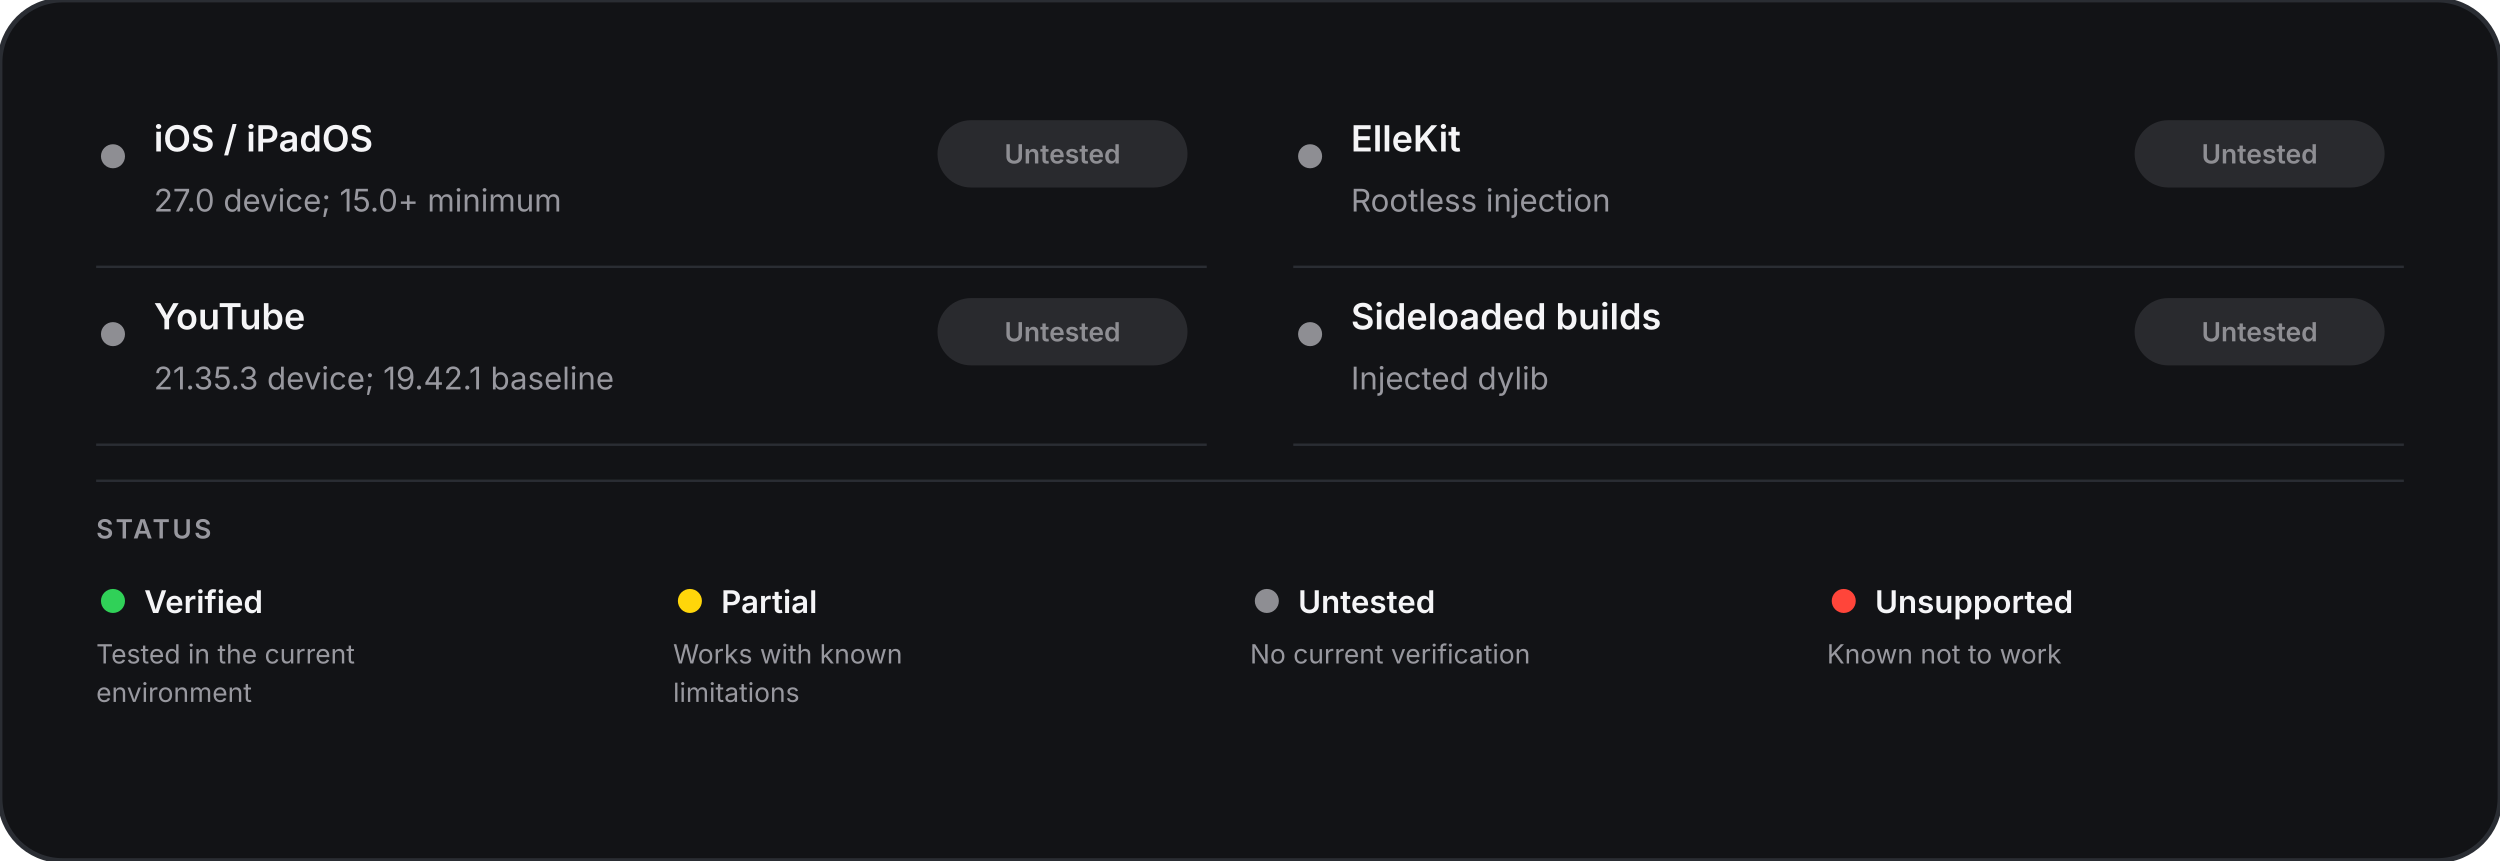
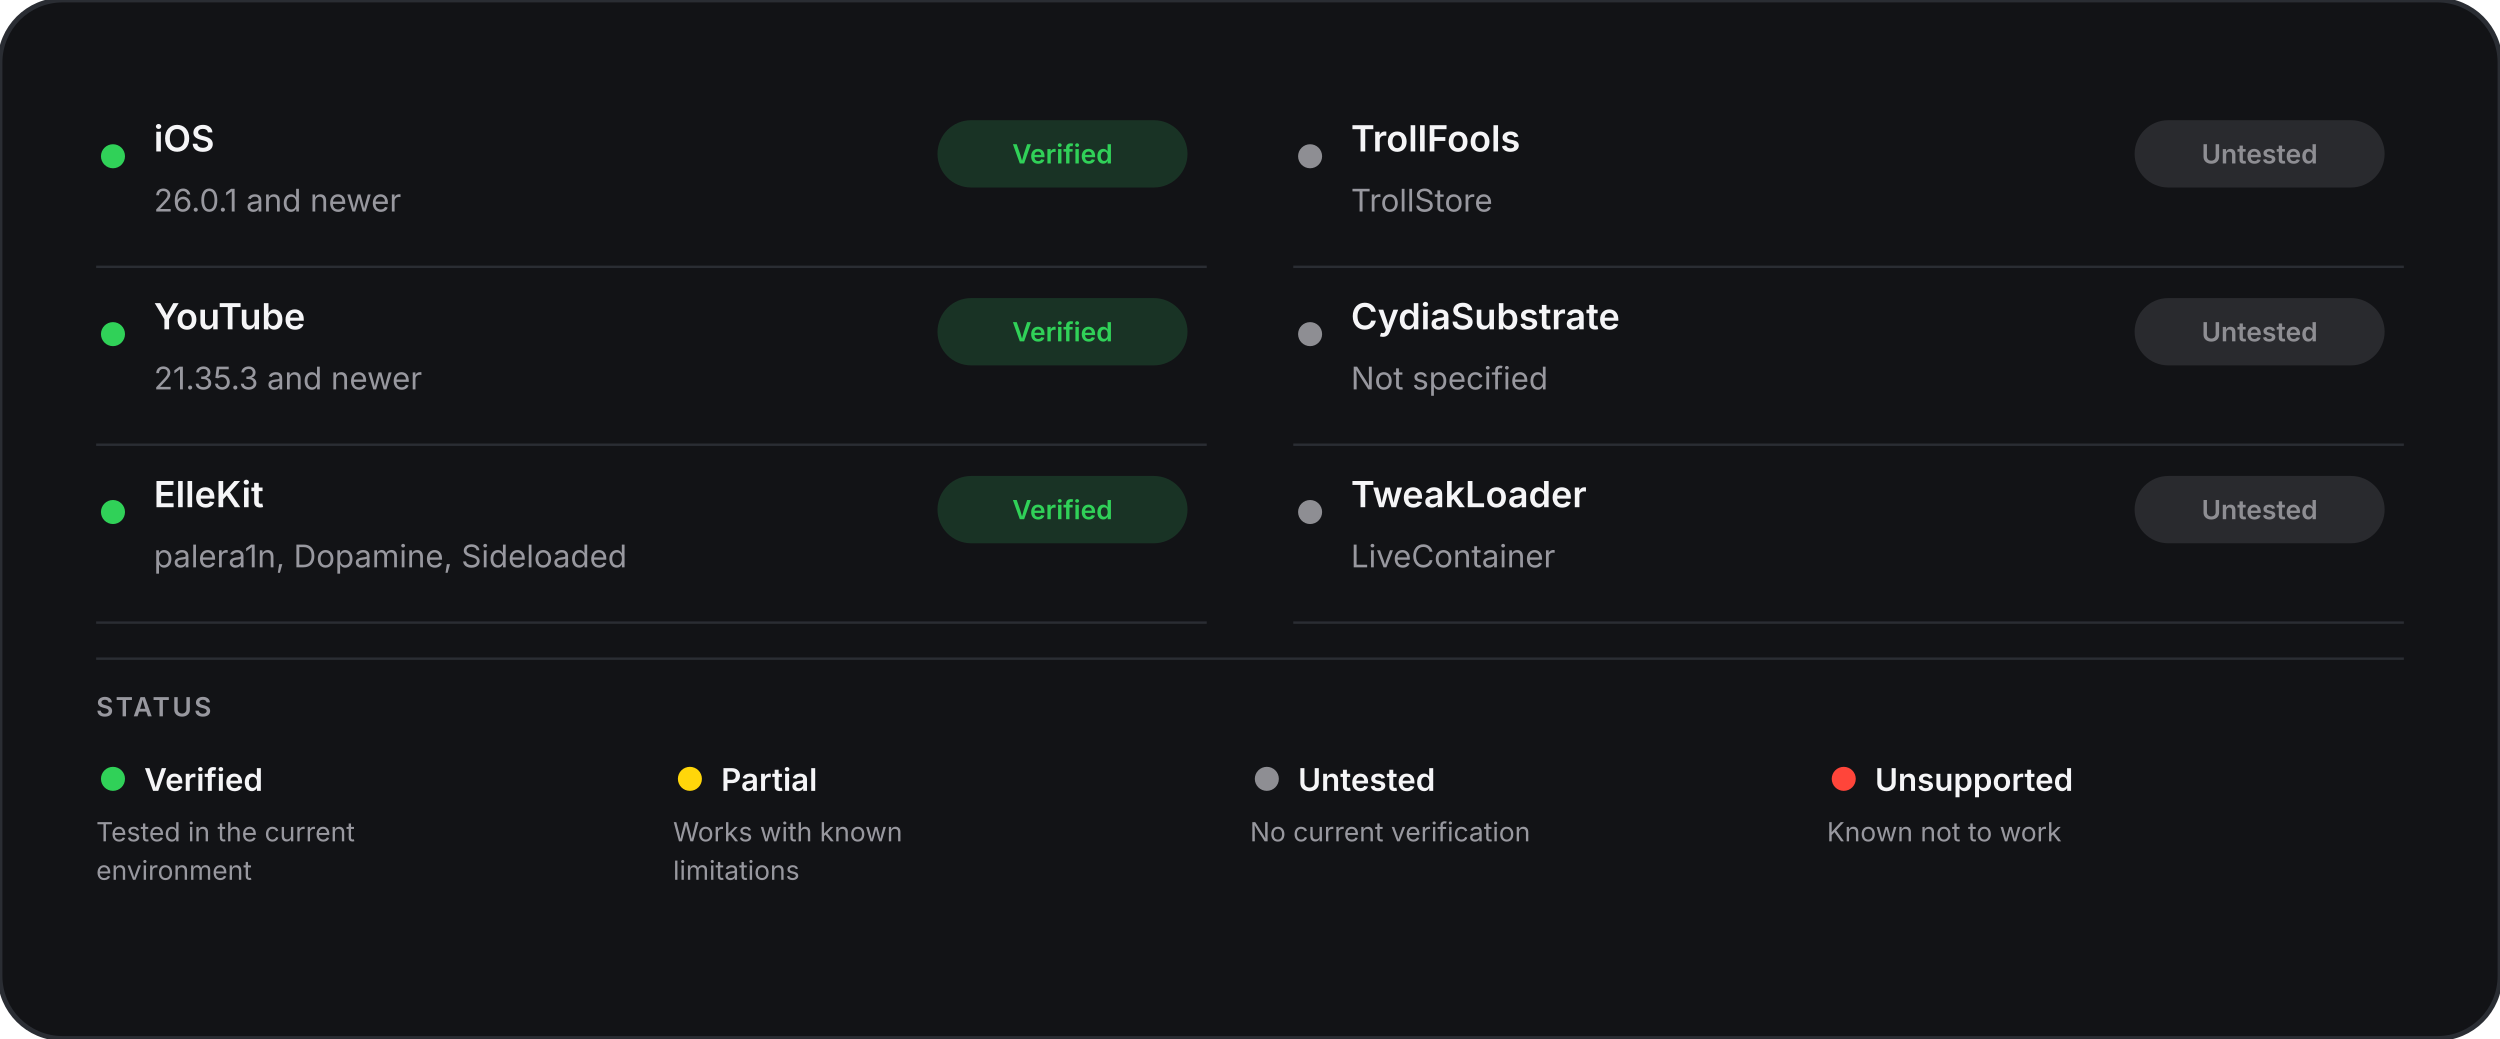
- <svg xmlns="http://www.w3.org/2000/svg" width="1040" height="358" viewBox="0 0 1040 358" role="img" aria-labelledby="title description">
+ <svg xmlns="http://www.w3.org/2000/svg" width="1040" height="432" viewBox="0 0 1040 432" role="img" aria-labelledby="title description">
  <rect width="100%" height="100%" rx="26" fill="#121316" stroke="#2a2d33" stroke-width="2" />
  <line x1="40" y1="111" x2="502" y2="111" stroke="#2a2d33" stroke-width="1" />
-   <circle cx="47" cy="65" r="5" fill="#8e8e93" />
-   <text x="64" y="63" fill="#f5f5f7" font-family="-apple-system,BlinkMacSystemFont,Segoe UI,sans-serif" font-size="15" font-weight="600">iOS / iPadOS</text>
-   <text x="64" y="88" fill="#98989f" font-family="-apple-system,BlinkMacSystemFont,Segoe UI,sans-serif" font-size="13">27.0 device; 15.0+ minimum</text>
-   <rect x="390" y="50" width="104" height="28" rx="14" fill="#292a2e" />
-   <text x="442" y="68" text-anchor="middle" fill="#8e8e93" font-family="-apple-system,BlinkMacSystemFont,Segoe UI,sans-serif" font-size="11" font-weight="600">Untested</text>
+   <circle cx="47" cy="65" r="5" fill="#30d158" />
+   <text x="64" y="63" fill="#f5f5f7" font-family="-apple-system,BlinkMacSystemFont,Segoe UI,sans-serif" font-size="15" font-weight="600">iOS</text>
+   <text x="64" y="88" fill="#98989f" font-family="-apple-system,BlinkMacSystemFont,Segoe UI,sans-serif" font-size="13">26.0.1 and newer</text>
+   <rect x="390" y="50" width="104" height="28" rx="14" fill="#193325" />
+   <text x="442" y="68" text-anchor="middle" fill="#30d158" font-family="-apple-system,BlinkMacSystemFont,Segoe UI,sans-serif" font-size="11" font-weight="600">Verified</text>
  <line x1="40" y1="185" x2="502" y2="185" stroke="#2a2d33" stroke-width="1" />
-   <circle cx="47" cy="139" r="5" fill="#8e8e93" />
+   <circle cx="47" cy="139" r="5" fill="#30d158" />
  <text x="64" y="137" fill="#f5f5f7" font-family="-apple-system,BlinkMacSystemFont,Segoe UI,sans-serif" font-size="15" font-weight="600">YouTube</text>
-   <text x="64" y="162" fill="#98989f" font-family="-apple-system,BlinkMacSystemFont,Segoe UI,sans-serif" font-size="13">21.35.3 device; 19.42.1 baseline</text>
-   <rect x="390" y="124" width="104" height="28" rx="14" fill="#292a2e" />
-   <text x="442" y="142" text-anchor="middle" fill="#8e8e93" font-family="-apple-system,BlinkMacSystemFont,Segoe UI,sans-serif" font-size="11" font-weight="600">Untested</text>
+   <text x="64" y="162" fill="#98989f" font-family="-apple-system,BlinkMacSystemFont,Segoe UI,sans-serif" font-size="13">21.35.3 and newer</text>
+   <rect x="390" y="124" width="104" height="28" rx="14" fill="#193325" />
+   <text x="442" y="142" text-anchor="middle" fill="#30d158" font-family="-apple-system,BlinkMacSystemFont,Segoe UI,sans-serif" font-size="11" font-weight="600">Verified</text>
+   <line x1="40" y1="259" x2="502" y2="259" stroke="#2a2d33" stroke-width="1" />
+   <circle cx="47" cy="213" r="5" fill="#30d158" />
+   <text x="64" y="211" fill="#f5f5f7" font-family="-apple-system,BlinkMacSystemFont,Segoe UI,sans-serif" font-size="15" font-weight="600">ElleKit</text>
+   <text x="64" y="236" fill="#98989f" font-family="-apple-system,BlinkMacSystemFont,Segoe UI,sans-serif" font-size="13">palera1n, Dopamine, Sideloaded</text>
+   <rect x="390" y="198" width="104" height="28" rx="14" fill="#193325" />
+   <text x="442" y="216" text-anchor="middle" fill="#30d158" font-family="-apple-system,BlinkMacSystemFont,Segoe UI,sans-serif" font-size="11" font-weight="600">Verified</text>
  <line x1="538" y1="111" x2="1000" y2="111" stroke="#2a2d33" stroke-width="1" />
  <circle cx="545" cy="65" r="5" fill="#8e8e93" />
-   <text x="562" y="63" fill="#f5f5f7" font-family="-apple-system,BlinkMacSystemFont,Segoe UI,sans-serif" font-size="15" font-weight="600">ElleKit</text>
-   <text x="562" y="88" fill="#98989f" font-family="-apple-system,BlinkMacSystemFont,Segoe UI,sans-serif" font-size="13">Rootless injection</text>
+   <text x="562" y="63" fill="#f5f5f7" font-family="-apple-system,BlinkMacSystemFont,Segoe UI,sans-serif" font-size="15" font-weight="600">TrollFools</text>
+   <text x="562" y="88" fill="#98989f" font-family="-apple-system,BlinkMacSystemFont,Segoe UI,sans-serif" font-size="13">TrollStore</text>
  <rect x="888" y="50" width="104" height="28" rx="14" fill="#292a2e" />
  <text x="940" y="68" text-anchor="middle" fill="#8e8e93" font-family="-apple-system,BlinkMacSystemFont,Segoe UI,sans-serif" font-size="11" font-weight="600">Untested</text>
  <line x1="538" y1="185" x2="1000" y2="185" stroke="#2a2d33" stroke-width="1" />
  <circle cx="545" cy="139" r="5" fill="#8e8e93" />
-   <text x="562" y="137" fill="#f5f5f7" font-family="-apple-system,BlinkMacSystemFont,Segoe UI,sans-serif" font-size="15" font-weight="600">Sideloaded builds</text>
-   <text x="562" y="162" fill="#98989f" font-family="-apple-system,BlinkMacSystemFont,Segoe UI,sans-serif" font-size="13">Injected dylib</text>
+   <text x="562" y="137" fill="#f5f5f7" font-family="-apple-system,BlinkMacSystemFont,Segoe UI,sans-serif" font-size="15" font-weight="600">CydiaSubstrate</text>
+   <text x="562" y="162" fill="#98989f" font-family="-apple-system,BlinkMacSystemFont,Segoe UI,sans-serif" font-size="13">Not specified</text>
  <rect x="888" y="124" width="104" height="28" rx="14" fill="#292a2e" />
  <text x="940" y="142" text-anchor="middle" fill="#8e8e93" font-family="-apple-system,BlinkMacSystemFont,Segoe UI,sans-serif" font-size="11" font-weight="600">Untested</text>
-   <line x1="40" y1="200" x2="1000" y2="200" stroke="#2a2d33" stroke-width="1" />
-   <text x="40" y="224" fill="#98989f" font-family="-apple-system,BlinkMacSystemFont,Segoe UI,sans-serif" font-size="11" font-weight="600" letter-spacing="1">STATUS</text>
-   <circle cx="47" cy="250" r="5" fill="#30d158" />
-   <text x="60" y="255" fill="#f5f5f7" font-family="-apple-system,BlinkMacSystemFont,Segoe UI,sans-serif" font-size="13" font-weight="600">Verified</text>
-   <text x="40" y="276" fill="#98989f" font-family="-apple-system,BlinkMacSystemFont,Segoe UI,sans-serif" font-size="11">Tested in the current</text>
-   <text x="40" y="292" fill="#98989f" font-family="-apple-system,BlinkMacSystemFont,Segoe UI,sans-serif" font-size="11">environment</text>
-   <circle cx="287" cy="250" r="5" fill="#ffd60a" />
-   <text x="300" y="255" fill="#f5f5f7" font-family="-apple-system,BlinkMacSystemFont,Segoe UI,sans-serif" font-size="13" font-weight="600">Partial</text>
-   <text x="280" y="276" fill="#98989f" font-family="-apple-system,BlinkMacSystemFont,Segoe UI,sans-serif" font-size="11">Works with known</text>
-   <text x="280" y="292" fill="#98989f" font-family="-apple-system,BlinkMacSystemFont,Segoe UI,sans-serif" font-size="11">limitations</text>
-   <circle cx="527" cy="250" r="5" fill="#8e8e93" />
-   <text x="540" y="255" fill="#f5f5f7" font-family="-apple-system,BlinkMacSystemFont,Segoe UI,sans-serif" font-size="13" font-weight="600">Untested</text>
-   <text x="520" y="276" fill="#98989f" font-family="-apple-system,BlinkMacSystemFont,Segoe UI,sans-serif" font-size="11">No current verification</text>
-   <circle cx="767" cy="250" r="5" fill="#ff453a" />
-   <text x="780" y="255" fill="#f5f5f7" font-family="-apple-system,BlinkMacSystemFont,Segoe UI,sans-serif" font-size="13" font-weight="600">Unsupported</text>
-   <text x="760" y="276" fill="#98989f" font-family="-apple-system,BlinkMacSystemFont,Segoe UI,sans-serif" font-size="11">Known not to work</text>
+   <line x1="538" y1="259" x2="1000" y2="259" stroke="#2a2d33" stroke-width="1" />
+   <circle cx="545" cy="213" r="5" fill="#8e8e93" />
+   <text x="562" y="211" fill="#f5f5f7" font-family="-apple-system,BlinkMacSystemFont,Segoe UI,sans-serif" font-size="15" font-weight="600">TweakLoader</text>
+   <text x="562" y="236" fill="#98989f" font-family="-apple-system,BlinkMacSystemFont,Segoe UI,sans-serif" font-size="13">LiveContainer</text>
+   <rect x="888" y="198" width="104" height="28" rx="14" fill="#292a2e" />
+   <text x="940" y="216" text-anchor="middle" fill="#8e8e93" font-family="-apple-system,BlinkMacSystemFont,Segoe UI,sans-serif" font-size="11" font-weight="600">Untested</text>
+   <line x1="40" y1="274" x2="1000" y2="274" stroke="#2a2d33" stroke-width="1" />
+   <text x="40" y="298" fill="#98989f" font-family="-apple-system,BlinkMacSystemFont,Segoe UI,sans-serif" font-size="11" font-weight="600" letter-spacing="1">STATUS</text>
+   <circle cx="47" cy="324" r="5" fill="#30d158" />
+   <text x="60" y="329" fill="#f5f5f7" font-family="-apple-system,BlinkMacSystemFont,Segoe UI,sans-serif" font-size="13" font-weight="600">Verified</text>
+   <text x="40" y="350" fill="#98989f" font-family="-apple-system,BlinkMacSystemFont,Segoe UI,sans-serif" font-size="11">Tested in the current</text>
+   <text x="40" y="366" fill="#98989f" font-family="-apple-system,BlinkMacSystemFont,Segoe UI,sans-serif" font-size="11">environment</text>
+   <circle cx="287" cy="324" r="5" fill="#ffd60a" />
+   <text x="300" y="329" fill="#f5f5f7" font-family="-apple-system,BlinkMacSystemFont,Segoe UI,sans-serif" font-size="13" font-weight="600">Partial</text>
+   <text x="280" y="350" fill="#98989f" font-family="-apple-system,BlinkMacSystemFont,Segoe UI,sans-serif" font-size="11">Works with known</text>
+   <text x="280" y="366" fill="#98989f" font-family="-apple-system,BlinkMacSystemFont,Segoe UI,sans-serif" font-size="11">limitations</text>
+   <circle cx="527" cy="324" r="5" fill="#8e8e93" />
+   <text x="540" y="329" fill="#f5f5f7" font-family="-apple-system,BlinkMacSystemFont,Segoe UI,sans-serif" font-size="13" font-weight="600">Untested</text>
+   <text x="520" y="350" fill="#98989f" font-family="-apple-system,BlinkMacSystemFont,Segoe UI,sans-serif" font-size="11">No current verification</text>
+   <circle cx="767" cy="324" r="5" fill="#ff453a" />
+   <text x="780" y="329" fill="#f5f5f7" font-family="-apple-system,BlinkMacSystemFont,Segoe UI,sans-serif" font-size="13" font-weight="600">Unsupported</text>
+   <text x="760" y="350" fill="#98989f" font-family="-apple-system,BlinkMacSystemFont,Segoe UI,sans-serif" font-size="11">Known not to work</text>
</svg>
